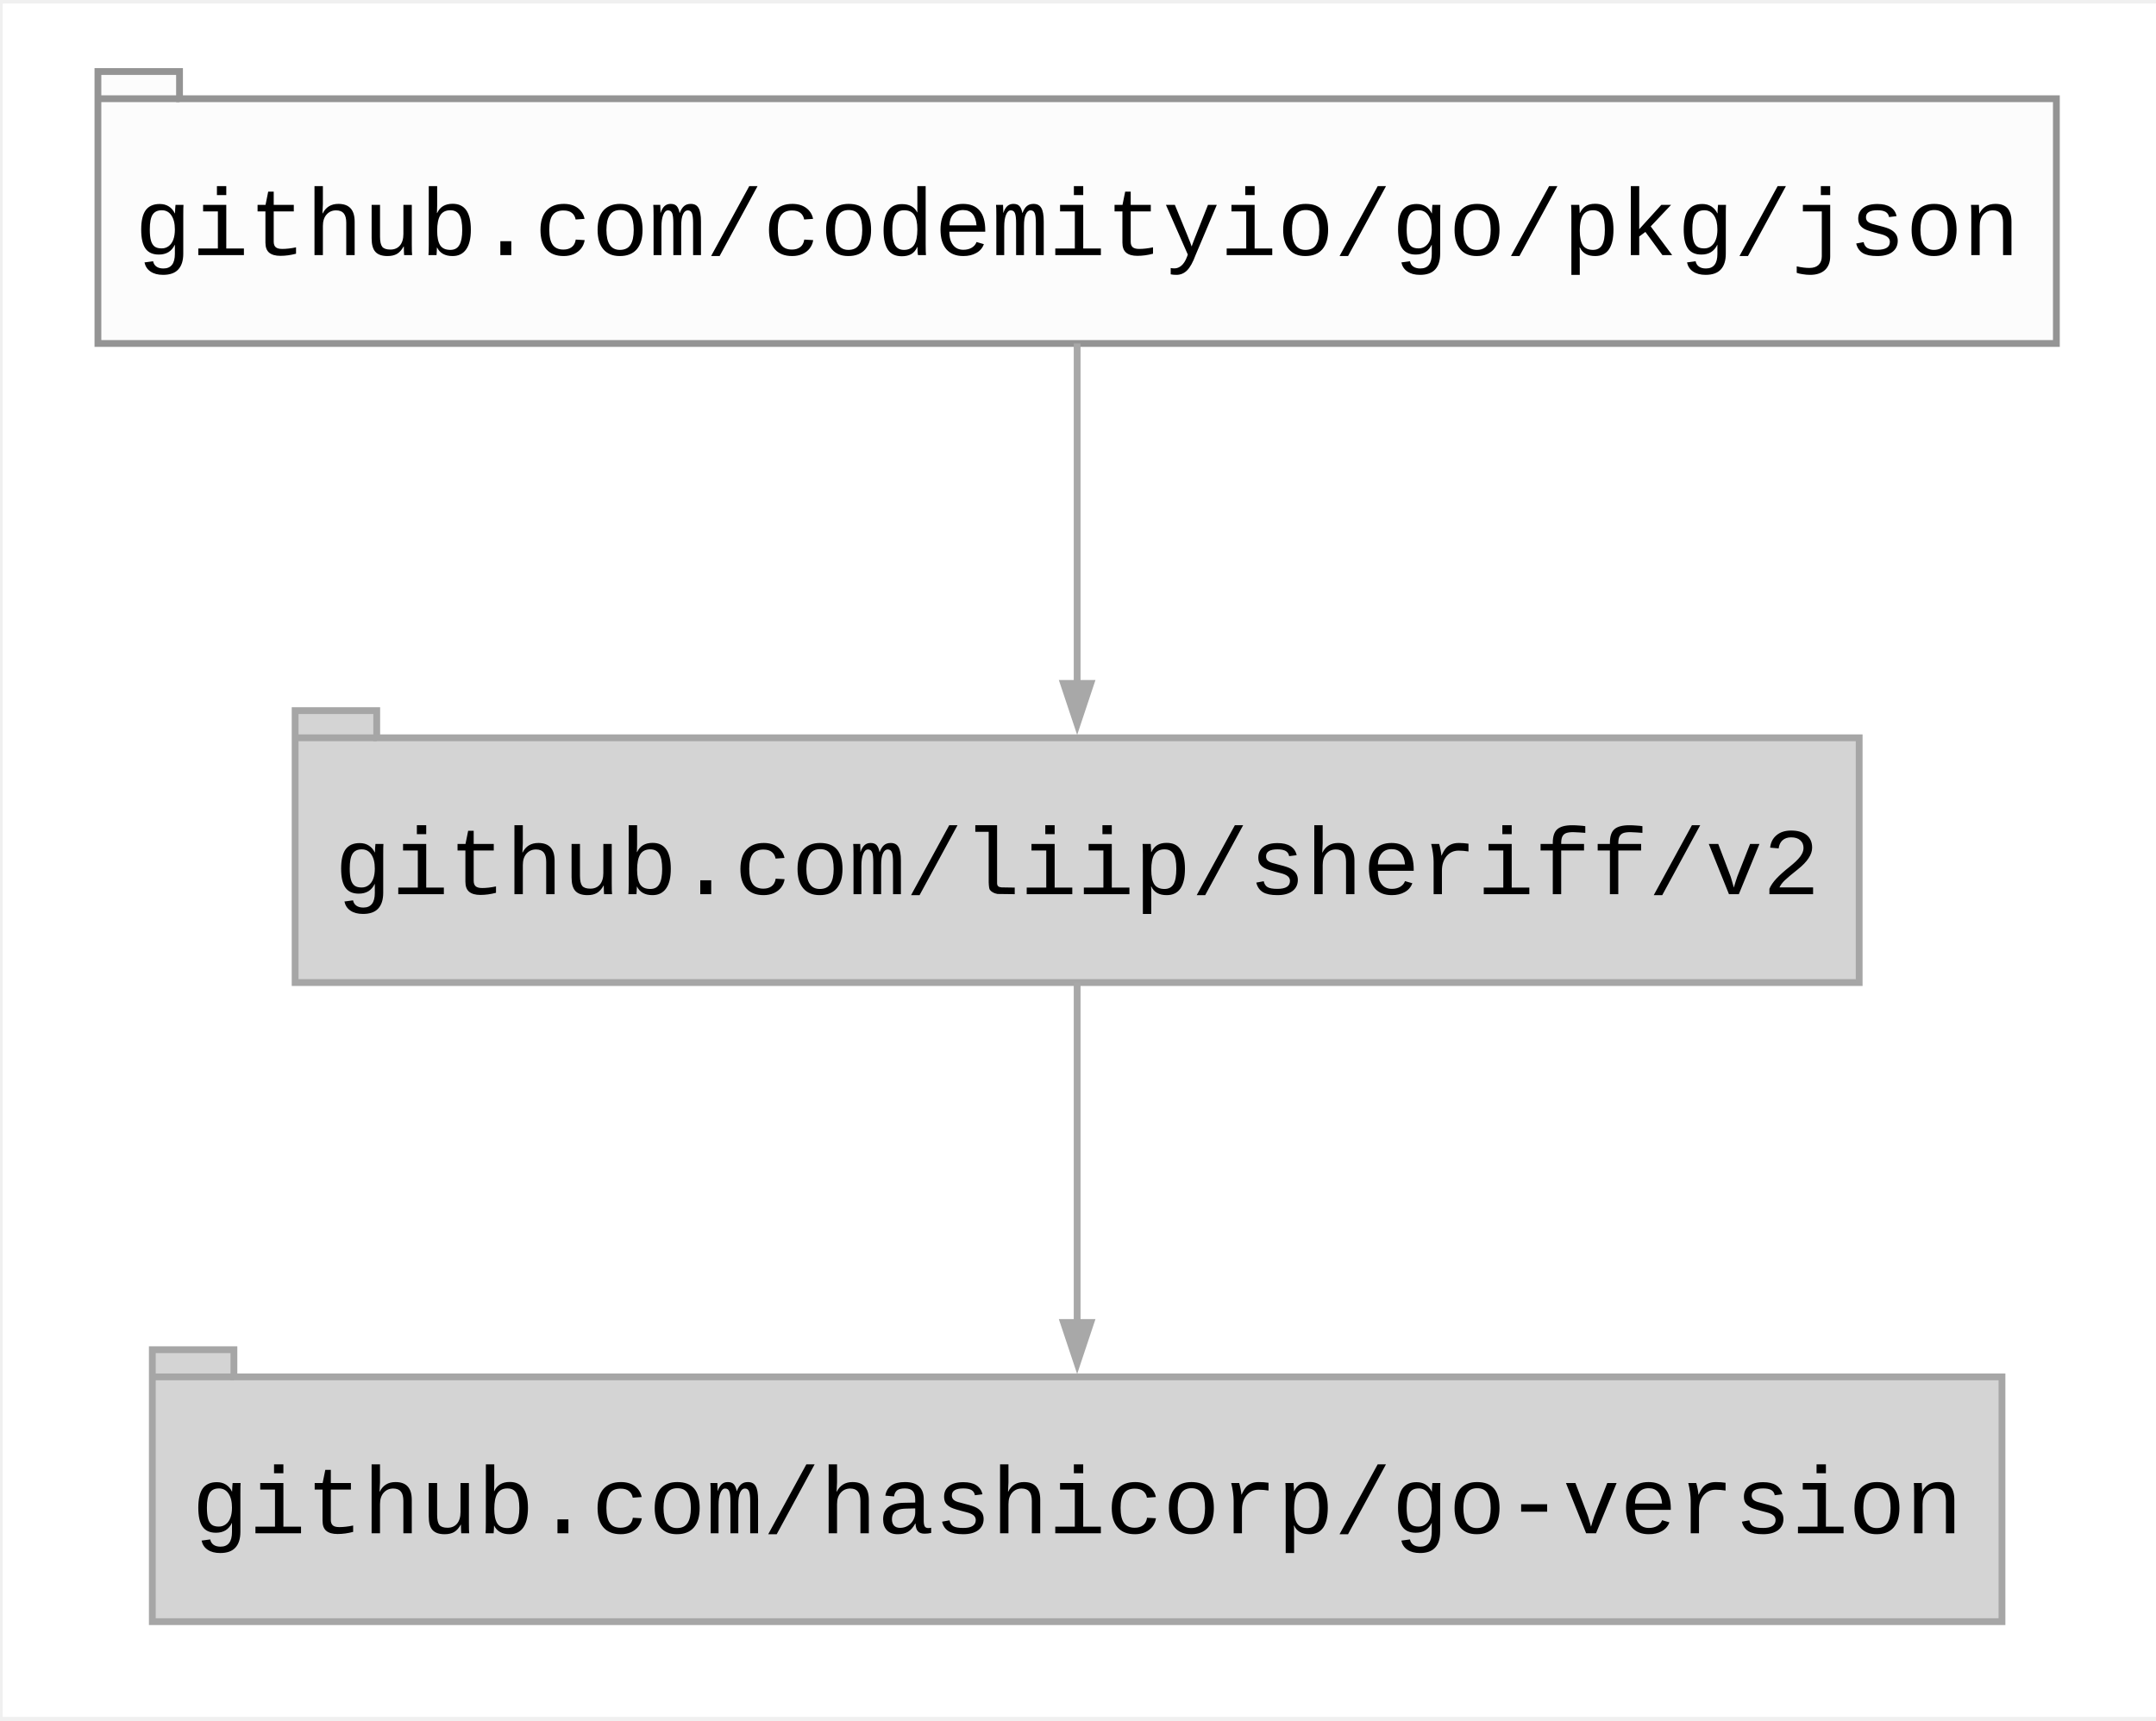
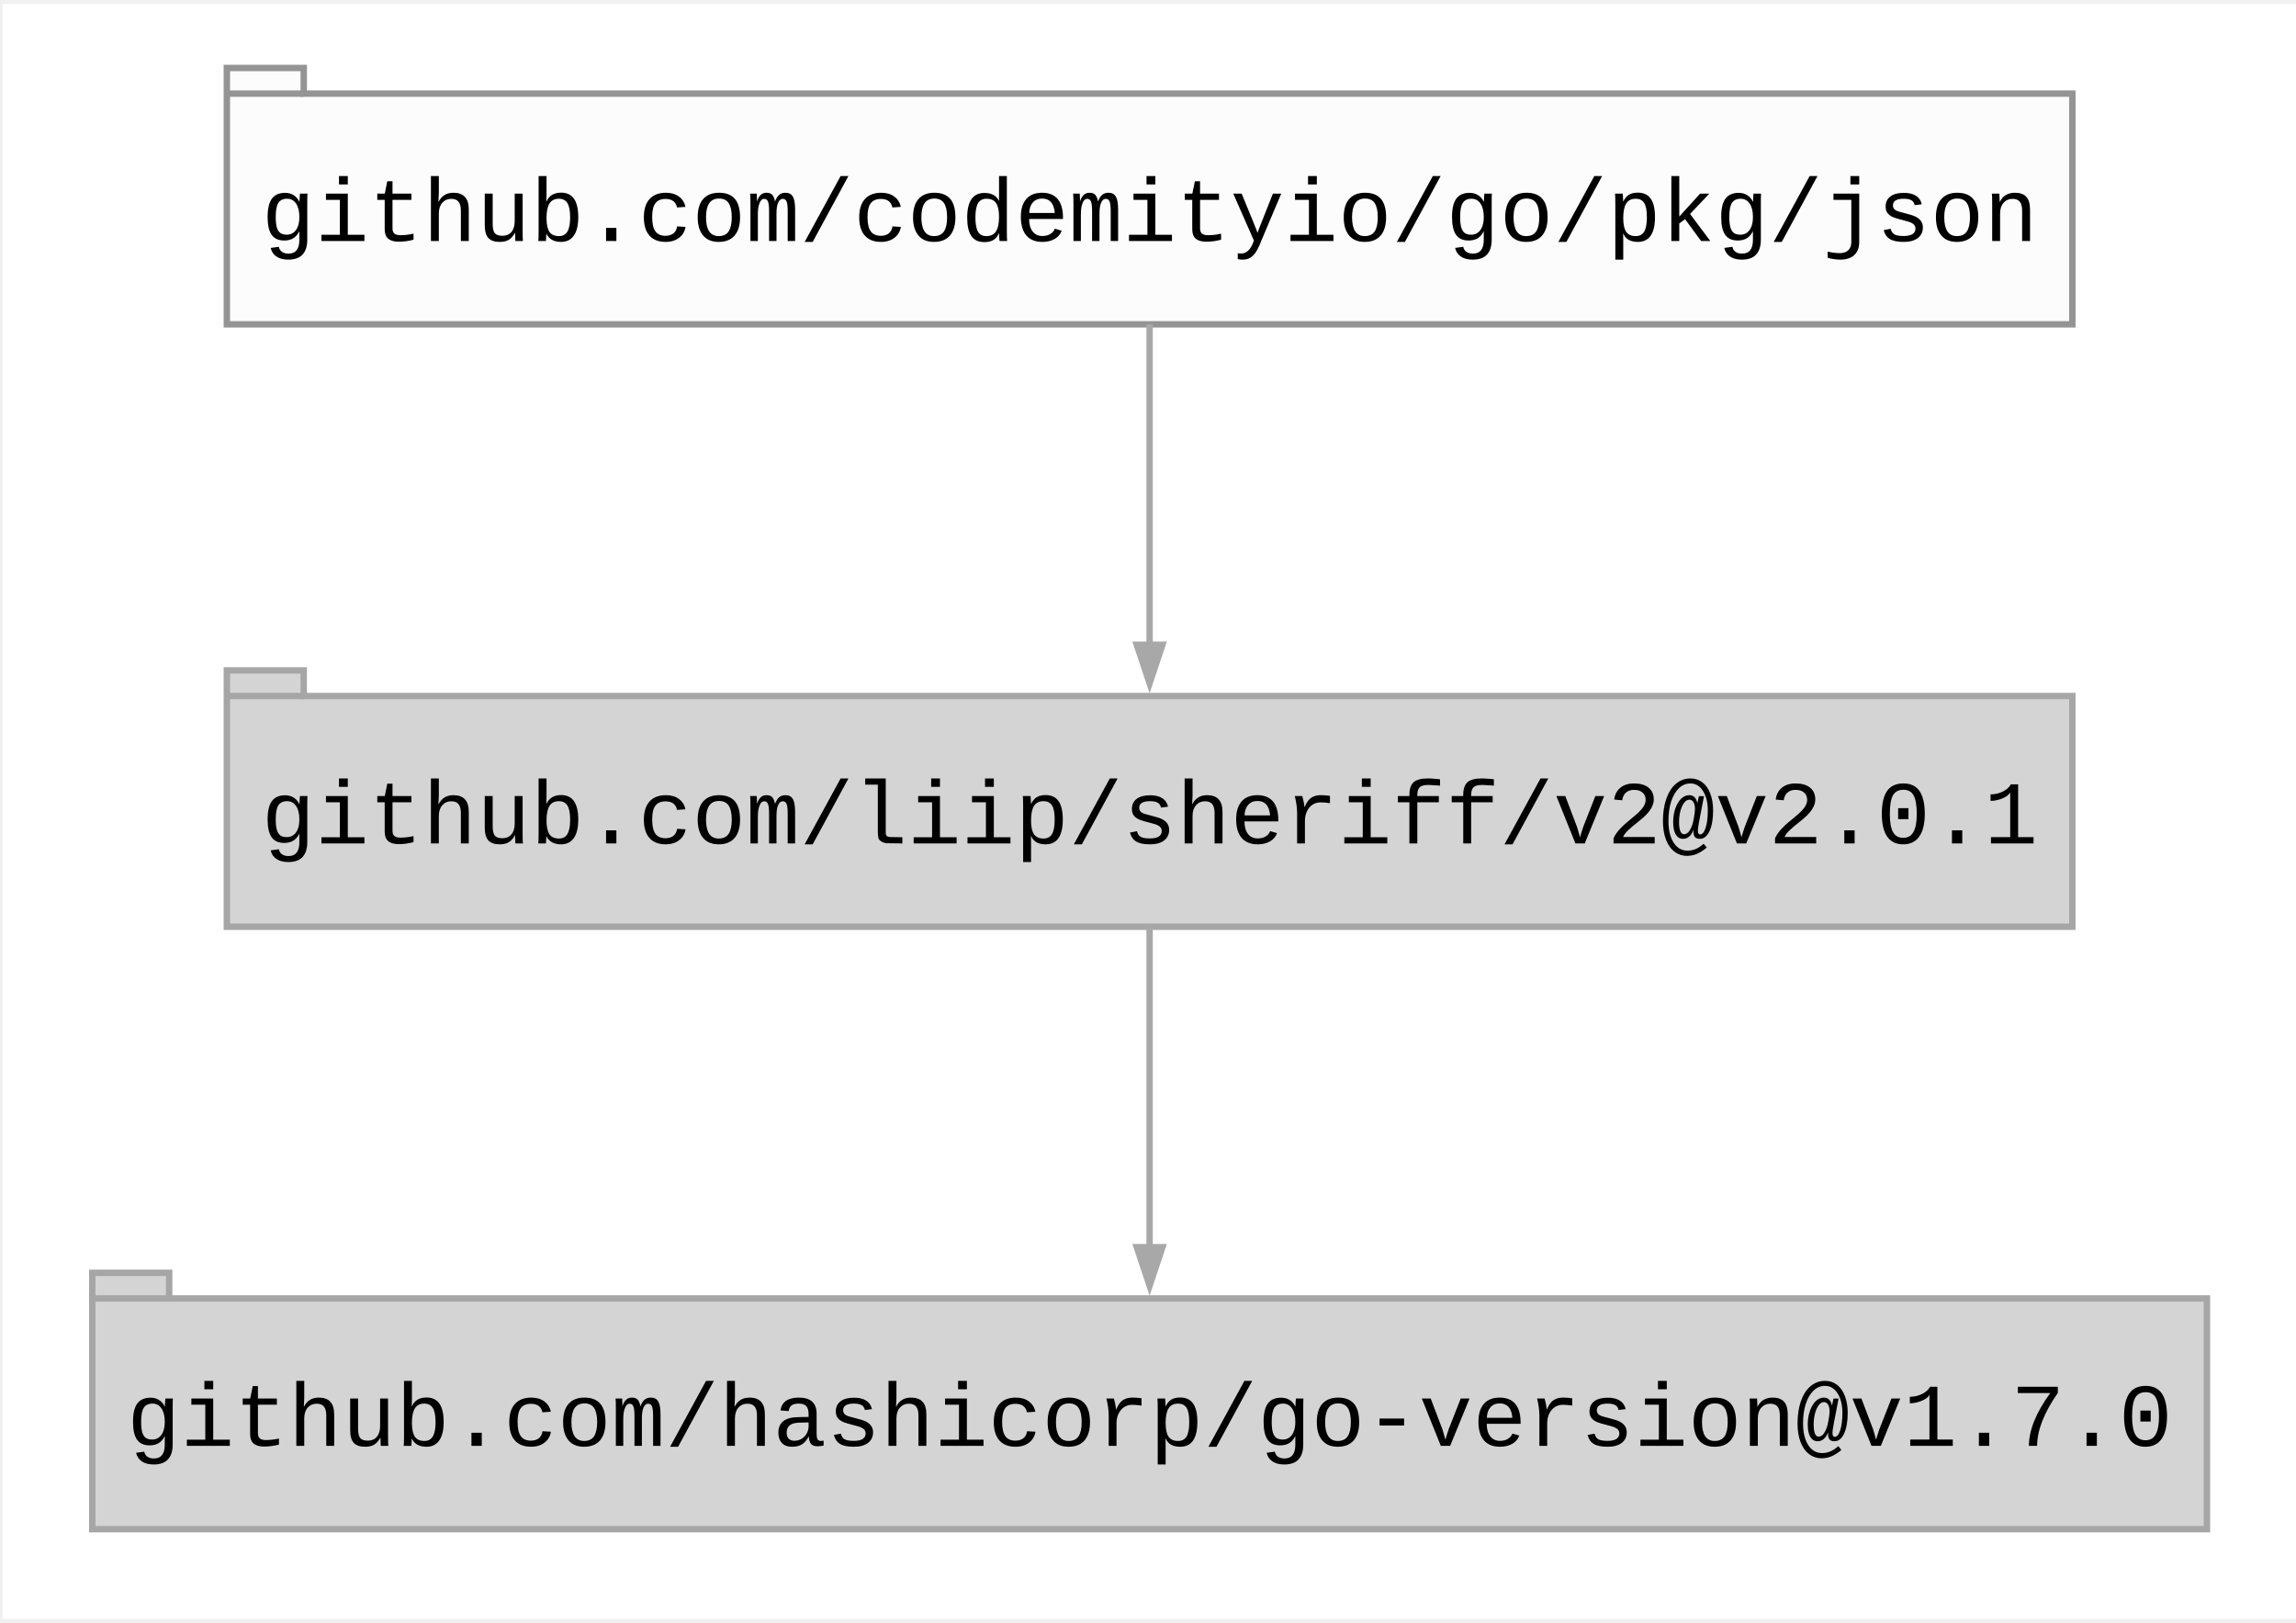
- <svg xmlns="http://www.w3.org/2000/svg" width="317pt" height="253pt" viewBox="0.00 0.00 317.05 252.80">
+ <svg xmlns="http://www.w3.org/2000/svg" width="358pt" height="253pt" viewBox="0.00 0.00 358.30 252.80">
  <g id="graph0" class="graph" transform="scale(1 1) rotate(0) translate(14.4 238.4)">
-     <polygon fill="white" stroke="none" points="-14,14 -14,-238 303,-238 303,14 -14,14" />
+     <polygon fill="white" stroke="none" points="-14,14 -14,-238 344,-238 344,14 -14,14" />
    <g id="node1" class="node">
-       <polygon fill="#fcfcfc" stroke="#949494" points="288,-224 12,-224 12,-228 0,-228 0,-188 288,-188 288,-224" />
-       <polyline fill="none" stroke="#949494" points="0,-224 12,-224" />
-       <text text-anchor="middle" x="144" y="-201" font-family="Courier New" font-size="14.00">github.com/codemityio/go/pkg/json</text>
+       <polygon fill="#fcfcfc" stroke="#949494" points="309,-224 33,-224 33,-228 21,-228 21,-188 309,-188 309,-224" />
+       <polyline fill="none" stroke="#949494" points="21,-224 33,-224" />
+       <text text-anchor="middle" x="165" y="-201" font-family="Courier New" font-size="14.00">github.com/codemityio/go/pkg/json</text>
    </g>
    <g id="node2" class="node">
-       <polygon fill="#d4d4d4" stroke="#a6a6a6" points="259,-130 41,-130 41,-134 29,-134 29,-94 259,-94 259,-130" />
-       <polyline fill="none" stroke="#a6a6a6" points="29,-130 41,-130" />
-       <text text-anchor="middle" x="144" y="-107" font-family="Courier New" font-size="14.00">github.com/liip/sheriff/v2</text>
+       <polygon fill="#d4d4d4" stroke="#a6a6a6" points="309,-130 33,-130 33,-134 21,-134 21,-94 309,-94 309,-130" />
+       <polyline fill="none" stroke="#a6a6a6" points="21,-130 33,-130" />
+       <text text-anchor="middle" x="165" y="-107" font-family="Courier New" font-size="14.00">github.com/liip/sheriff/v2@v2.0.1</text>
    </g>
    <g id="edge1" class="edge">
-       <path fill="none" stroke="#a8a8a8" d="M144,-188C144,-188 144,-138 144,-138" />
-       <polygon fill="#a8a8a8" stroke="#a8a8a8" points="146,-138 144,-132 142,-138 146,-138" />
+       <path fill="none" stroke="#a8a8a8" d="M165,-188C165,-188 165,-138 165,-138" />
+       <polygon fill="#a8a8a8" stroke="#a8a8a8" points="167,-138 165,-132 163,-138 167,-138" />
    </g>
    <g id="node3" class="node">
-       <polygon fill="#d4d4d4" stroke="#a6a6a6" points="280,-36 20,-36 20,-40 8,-40 8,0 280,0 280,-36" />
-       <polyline fill="none" stroke="#a6a6a6" points="8,-36 20,-36" />
-       <text text-anchor="middle" x="144" y="-13" font-family="Courier New" font-size="14.00">github.com/hashicorp/go-version</text>
+       <polygon fill="#d4d4d4" stroke="#a6a6a6" points="330,-36 12,-36 12,-40 0,-40 0,0 330,0 330,-36" />
+       <polyline fill="none" stroke="#a6a6a6" points="0,-36 12,-36" />
+       <text text-anchor="middle" x="165" y="-13" font-family="Courier New" font-size="14.00">github.com/hashicorp/go-version@v1.7.0</text>
    </g>
    <g id="edge2" class="edge">
-       <path fill="none" stroke="#a8a8a8" d="M144,-94C144,-94 144,-44 144,-44" />
-       <polygon fill="#a8a8a8" stroke="#a8a8a8" points="146,-44 144,-38 142,-44 146,-44" />
+       <path fill="none" stroke="#a8a8a8" d="M165,-94C165,-94 165,-44 165,-44" />
+       <polygon fill="#a8a8a8" stroke="#a8a8a8" points="167,-44 165,-38 163,-44 167,-44" />
    </g>
  </g>
</svg>
